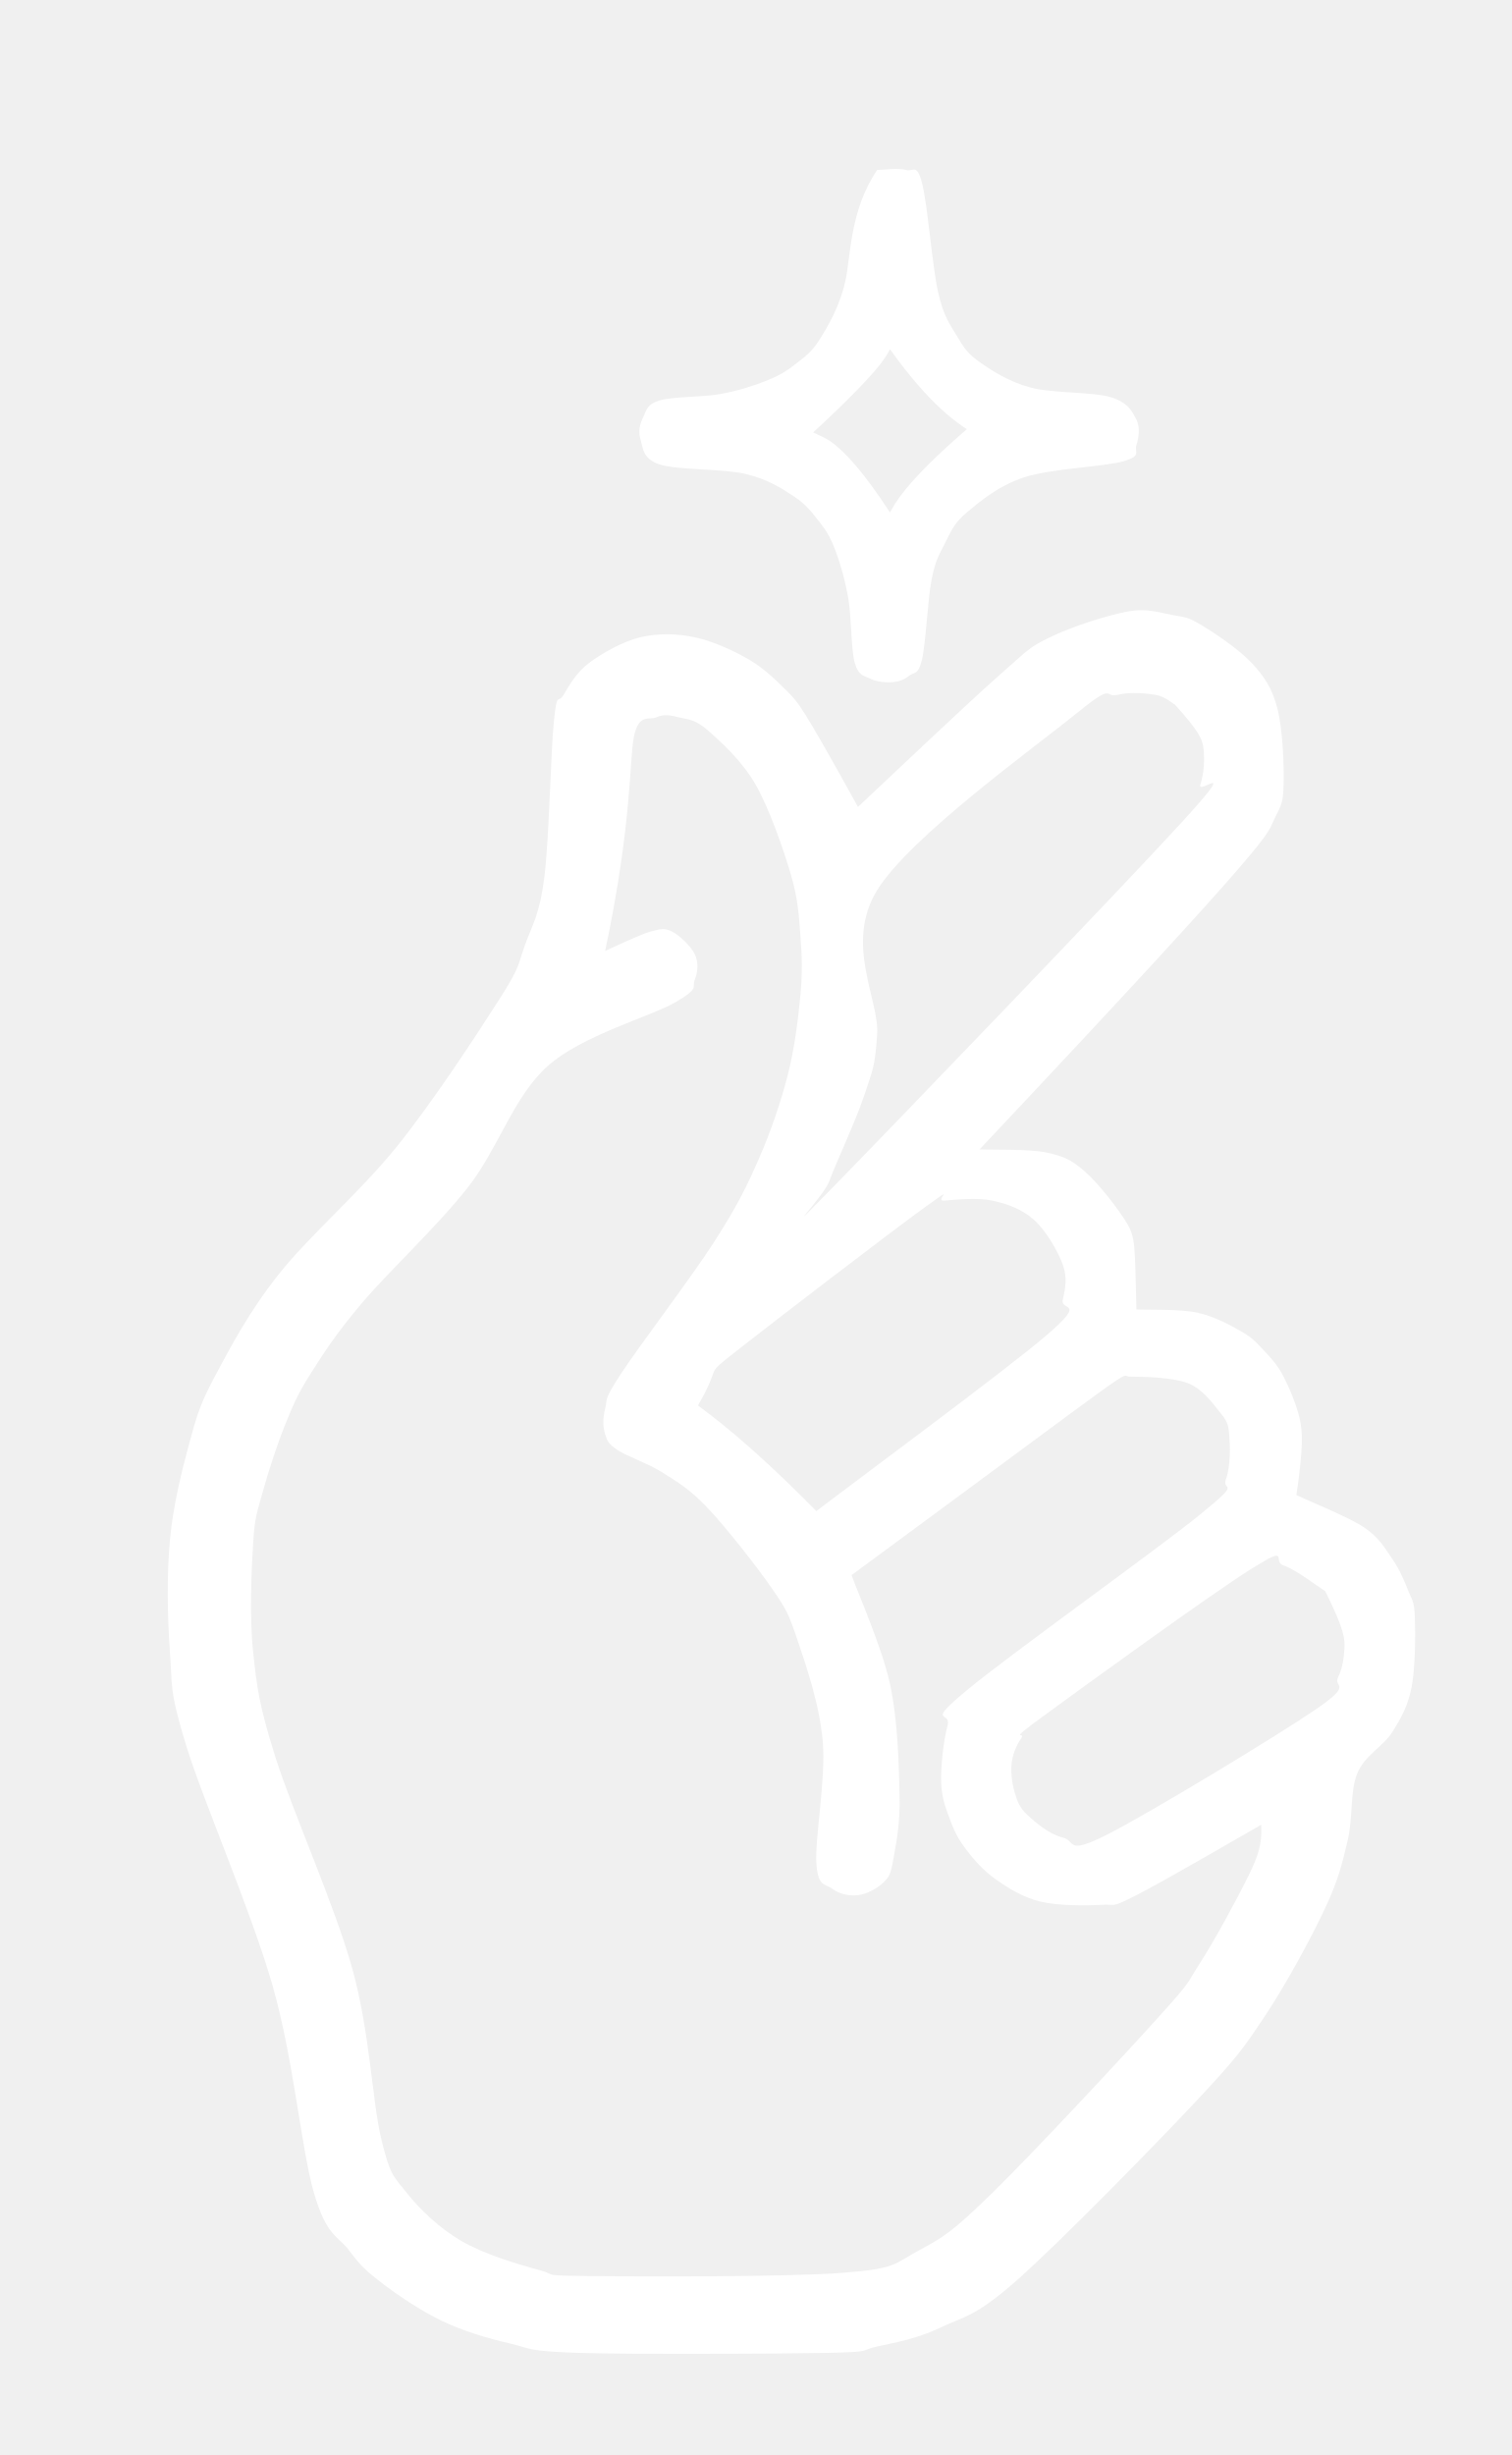
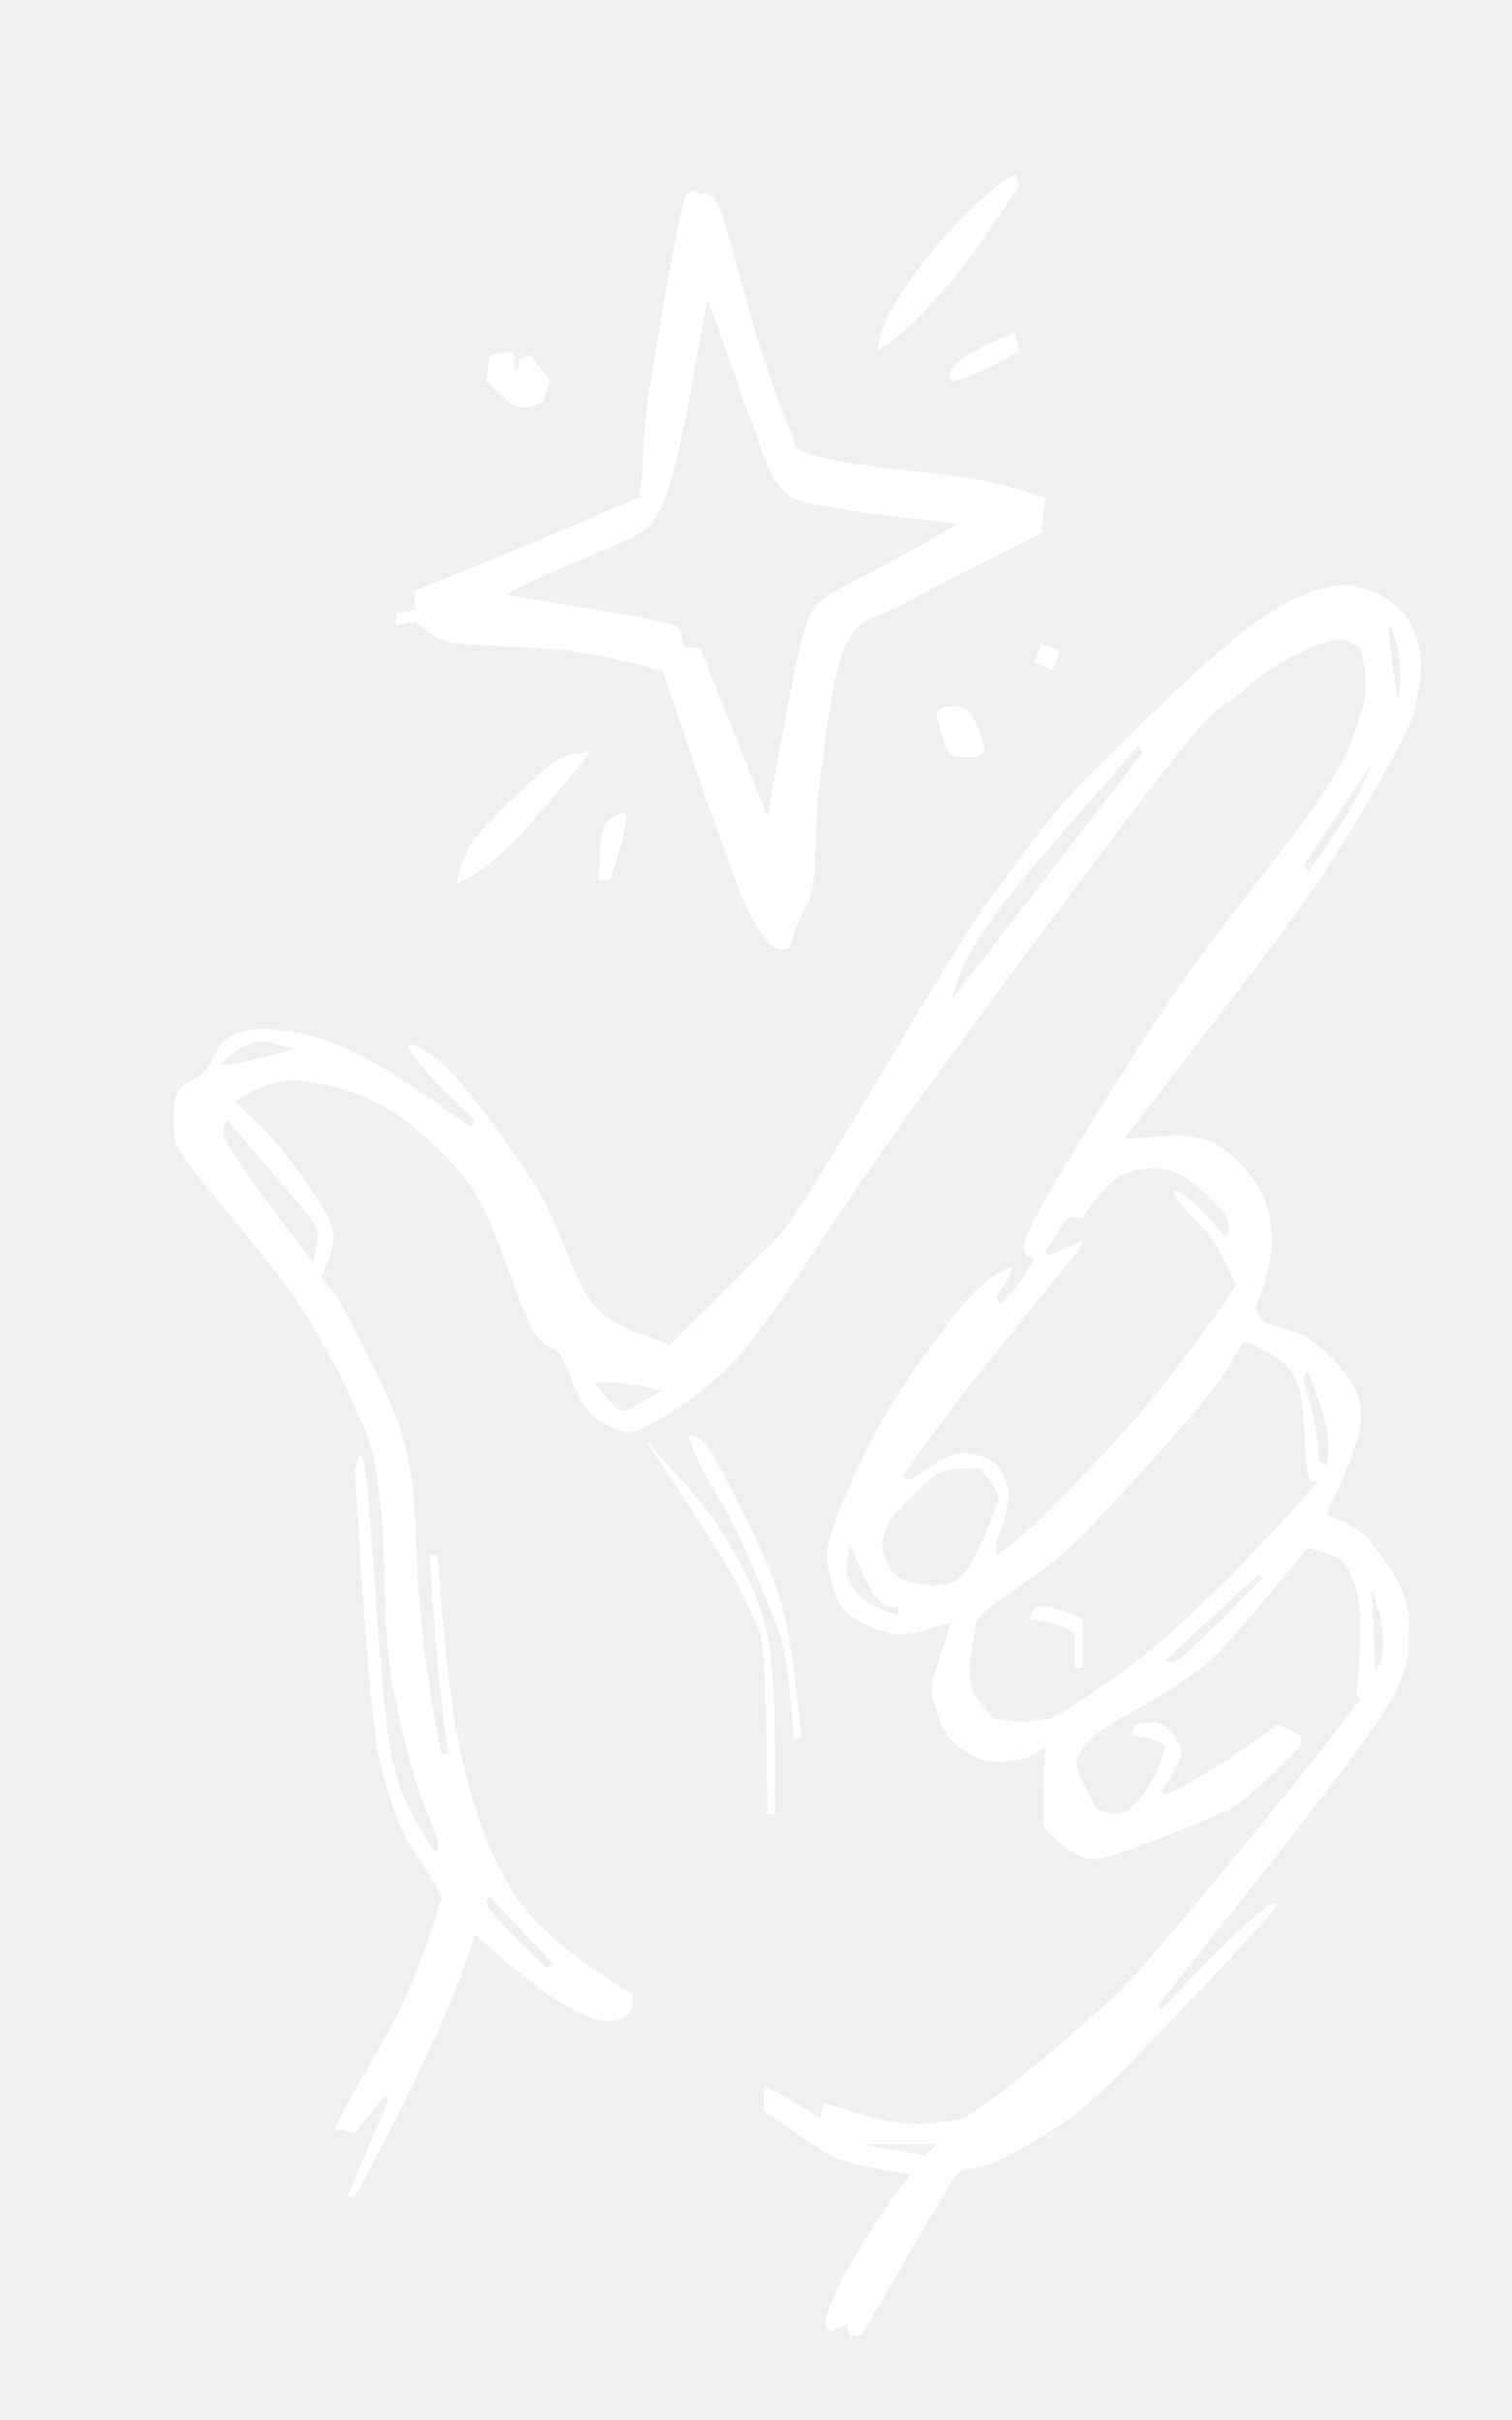
- <svg xmlns="http://www.w3.org/2000/svg" viewBox="-41.1 -41.1 472.4 767.0" role="img" aria-label="spark">
-   <path d="M227 211C209.3 179 208.3 178.3 205 175C201.7 171.7 197.8 167.8 193 165C188.2 162.2 181.7 159.2 176 158C170.3 156.8 164.5 156.7 159 158C153.5 159.3 147 163 143 166C139 169 136.8 173 135 176C133.2 179 133 174.5 132 184C131 193.5 130.5 221.3 129 233C127.5 244.7 125.3 247.7 123 254C120.7 260.3 121.7 260.5 115 271C108.3 281.5 94.5 302.7 83 317C71.5 331.3 55.5 345 46 357C36.5 369 30.7 380.2 26 389C21.3 397.8 20.3 401.5 18 410C15.7 418.5 13 429.2 12 440C11 450.8 11.2 464.3 12 475C12.8 485.7 11.7 486.7 17 504C22.3 521.3 37.3 555.7 44 579C50.7 602.3 53 630.2 57 644C61 657.8 64.5 657.3 68 662C71.5 666.7 73.2 668.3 78 672C82.8 675.7 90.3 680.8 97 684C103.7 687.2 110.8 689.3 118 691C125.2 692.7 123.5 693.5 140 694C156.5 694.5 201.5 694.3 217 694C232.5 693.7 227 693.3 233 692C239 690.7 245.7 689.5 253 686C260.3 682.5 263.7 682.8 277 671C290.3 659.2 320.2 628.7 333 615C345.8 601.3 347.3 599 354 589C360.7 579 368.7 564.2 373 555C377.3 545.8 378.3 541 380 534C381.7 527 380.7 518.7 383 513C385.3 507.3 391.2 504.5 394 500C396.8 495.5 398.8 492 400 486C401.2 480 401.2 469 401 464C400.8 459 400.2 459 399 456C397.8 453 396.3 449.3 394 446C391.7 442.7 390 439.3 385 436C380 432.7 367.5 427.7 364 426L364 426C366.2 411 366 406.3 365 402C364 397.7 361.8 392.5 360 389C358.2 385.5 356.2 383.3 354 381C351.8 378.7 350.5 377 347 375C343.5 373 338.5 370.2 333 369C327.5 367.8 317.2 368.2 314 368L314 368C313.5 347.5 313.7 345.5 311 341C308.3 336.5 302.2 328.7 298 325C293.8 321.3 291.5 320.2 286 319C280.5 317.8 268.5 318.2 265 318L265 318C360.3 216.8 354.5 220 357 215C359.5 210 359.8 209.8 360 204C360.2 198.2 359.7 186.3 358 180C356.3 173.7 354 170.3 350 166C346 161.7 338.2 156.5 334 154C329.8 151.5 328.8 151.7 325 151C321.2 150.3 317.3 148.8 311 150C304.7 151.2 293.7 154.7 287 158C280.3 161.3 281 161.2 271 170C261 178.8 234.3 204.2 227 211L227 211Z M373 456C379 468 379.2 471 379 474C378.8 477 378.5 479.8 377 483C375.5 486.2 382 484.8 370 493C358 501.2 318.2 525.3 305 532C291.8 538.7 295.2 534 291 533C286.8 532 282.5 528.3 280 526C277.5 523.7 276.8 521.7 276 519C275.2 516.3 274.7 512.8 275 510C275.3 507.2 276.3 504.5 278 502C279.7 499.5 273 503.8 285 495C297 486.2 337.5 456.8 350 449C362.5 441.2 356.2 446.8 360 448C363.8 449.2 370.8 454.7 373 456L373 456Z M214 431C191.8 408.5 180.5 400.7 177 398L177 398C185 384.2 178.2 389.5 189 381C199.8 372.5 237.2 343.8 248 336C258.8 328.2 250.5 334.3 254 334C257.5 333.7 264.3 333 269 334C273.7 335 278.3 336.7 282 340C285.7 343.3 289.5 349.8 291 354C292.5 358.2 291.8 361.3 291 365C290.2 368.7 298.8 365 286 376C273.2 387 226 421.8 214 431L214 431Z M225 451C320.5 380.7 308 389 312 389C316 389 325.3 389.2 330 391C334.7 392.8 337.8 397.3 340 400C342.2 402.7 342.7 403.5 343 407C343.3 410.5 343.5 416.8 342 421C340.5 425.2 347.5 421 334 432C320.5 443 274.2 476 261 487C247.8 498 256.3 493.2 255 498C253.7 502.8 252.8 511 253 516C253.2 521 254.7 524.5 256 528C257.3 531.5 258.7 534 261 537C263.3 540 266.2 543.3 270 546C273.8 548.7 278.5 551.7 284 553C289.5 554.3 298 554.3 303 554C308 553.7 305.7 555.2 314 551C322.3 546.8 346.5 532.7 353 529L353 529C353.3 534.7 352.3 538.3 349 545C345.7 551.7 338.7 564.7 334 572C329.3 579.3 331.8 577 321 589C310.2 601 281.5 631.8 269 644C256.5 656.2 253.8 657.8 246 662C238.2 666.2 239.2 667.7 222 669C204.8 670.3 158.8 670.2 143 670C127.2 669.8 133.7 669.8 127 668C120.3 666.2 109.8 663 103 659C96.2 655 90.2 649.3 86 644C81.8 638.7 80.8 638.7 78 627C75.2 615.3 74.5 593.8 69 574C63.5 554.2 50.2 524.5 45 508C39.8 491.5 39.2 486.2 38 475C36.8 463.8 37.5 449.3 38 441C38.5 432.7 39.3 431.2 41 425C42.7 418.8 45.5 410.2 48 404C50.5 397.8 52 394.3 56 388C60 381.7 63.8 375.7 72 366C80.2 356.3 95.3 342.3 105 330C114.7 317.7 119.2 301.7 130 292C140.8 282.3 162.3 276.5 170 272C177.7 267.5 175 267.5 176 265C177 262.5 177.2 259.5 176 257C174.8 254.5 171.3 251.2 169 250C166.7 248.8 165.5 249 162 250C158.5 251 150.3 255 148 256L148 256C156.5 215.8 155.5 196.3 157 189C158.5 181.7 161.7 184 164 183C166.3 182 168.3 182.3 171 183C173.7 183.7 176 183.5 180 187C184 190.5 190.7 196.5 195 204C199.3 211.5 203.7 224.2 206 232C208.3 239.8 208.5 244.7 209 251C209.5 257.3 209.7 262.7 209 270C208.3 277.3 207.2 286.5 205 295C202.8 303.5 199.8 312.3 196 321C192.2 329.7 189.2 335.8 182 347C174.8 358.2 158.7 379.3 153 388C147.3 396.7 148.8 395.8 148 399C147.2 402.2 147.3 404.8 148 407C148.7 409.2 149 410 152 412C155 414 161.3 416 166 419C170.7 422 174.3 424 180 430C185.7 436 195.3 448.2 200 455C204.7 461.8 205.3 463 208 471C210.7 479 215 491.3 216 503C217 514.7 213.5 533.3 214 541C214.5 548.7 216.8 547.3 219 549C221.2 550.7 224.3 551.3 227 551C229.7 550.7 233.2 548.8 235 547C236.8 545.2 237.2 544.5 238 540C238.8 535.5 240.2 529.2 240 520C239.8 510.8 239.5 496.5 237 485C234.5 473.5 227 456.7 225 451L225 451Z M326 179C333.5 187.3 334.7 189.8 335 193C335.3 196.2 335.2 200.2 334 204C332.8 207.8 347.2 195 328 216C308.8 237 237.3 311.3 219 330C200.7 348.7 216.3 332.8 218 328C219.7 323.2 226.5 308.7 229 301C231.5 293.3 232.3 292.7 233 282C233.7 271.3 222.7 253.7 233 237C243.3 220.3 282.5 192.2 295 182C307.5 171.8 303.8 177 308 176C312.2 175 317 175.5 320 176C323 176.5 325 178.5 326 179L326 179Z M233 12C224.3 24.8 224.8 39.3 223 47C221.2 54.7 217.7 60.7 215 65C212.3 69.3 209.8 70.8 207 73C204.2 75.2 201.8 76.5 198 78C194.2 79.5 189.5 81 184 82C178.5 83 169 82.8 165 84C161 85.2 161 87 160 89C159 91 158.2 93.5 159 96C159.8 98.5 159.5 102.2 165 104C170.5 105.8 185 105.3 192 107C199 108.7 203.2 111.5 207 114C210.8 116.5 212.8 119.2 215 122C217.2 124.8 218.5 127 220 131C221.5 135 223 140.2 224 146C225 151.8 224.8 161.8 226 166C227.2 170.2 229 170 231 171C233 172 236 172.2 238 172C240 171.8 241.5 171.2 243 170C244.5 168.8 245.8 170 247 165C248.2 160 248.8 146 250 140C251.2 134 252.2 132.5 254 129C255.8 125.5 256.8 122.5 261 119C265.2 115.5 270.8 110.7 279 108C287.2 105.3 304.2 104.7 310 103C315.8 101.3 313.3 100.2 314 98C314.7 95.8 315.3 92.5 314 90C312.7 87.5 311.5 84.7 306 83C300.5 81.3 287.8 81.8 281 80C274.2 78.2 268.8 74.7 265 72C261.2 69.3 260.2 67.7 258 64C255.8 60.3 253.8 58 252 50C250.2 42 248.7 22.3 247 16C245.3 9.7 244.3 12.7 242 12C239.7 11.3 234.5 12 233 12L233 12Z M237 68C250 86.2 258.5 91.2 261 93L261 93C241 110.3 238.3 116.8 237 119L237 119C228.2 105.5 223 100.5 220 98C217 95.5 214.2 94.7 213 94L213 94C235 73.7 236 69.7 237 68L237 68Z" fill="#FFFFFF" fill-rule="evenodd" />
+ <svg xmlns="http://www.w3.org/2000/svg" viewBox="-34.6 -34.6 402.9 645.1" role="img" aria-label="spark">
+   <path d="M241 394L240 397C248 397.7 251 400.3 252 401L252 401L252 410L254 410L254 397C244.8 392.5 242 393.8 241 394L241 394Z M138 350C159.5 382.3 162.7 388.5 165 394C167.3 399.5 168.2 398.8 169 408C169.8 417.2 169.8 442.2 170 449L170 449L172 449C172.3 410.8 170.8 402.2 168 394C165.2 385.8 160.7 378 156 371C151.3 364 142.7 355.5 140 352C137.3 348.5 140 350.3 140 350L140 350L138 350Z M149 348C150.8 355.7 156.3 362.8 160 370C163.7 377.2 168.5 388.5 171 395C173.5 401.5 174 403.3 175 409C176 414.7 176.7 425.7 177 429L177 429L179 429C176.7 402.7 174.5 394 171 385C167.5 376 160.2 362 157 356C153.8 350 153.3 350.3 152 349C150.7 347.7 149.5 348.2 149 348L149 348Z M132 182C129 182.8 126.8 184 126 187C125.2 190 125.2 197.8 125 200L125 200L128 200C133.7 183 132.2 182.7 132 182L132 182Z M121 166C116.2 166.8 114.3 167.2 110 171C105.7 174.8 95.8 184 92 189C88.2 194 87.8 199 87 201L87 201C92.8 198.8 98.8 193.5 104 188C109.2 182.5 118.2 171.7 121 168C123.8 164.3 121 166.3 121 166L121 166Z M215 156C217.8 166.8 218.5 166.7 220 167C221.5 167.3 224.7 167.3 226 167C227.3 166.7 227.7 165.3 228 165L228 165C225 155.2 223.5 154.5 222 154C220.5 153.5 218.2 153.7 217 154C215.8 154.3 215.3 155.7 215 156L215 156Z M243 137L241 142L246 144L248 139L243 137Z M144 324C130.3 318.8 126.2 317.3 122 311C117.8 304.7 114.5 292.3 109 283C103.5 273.7 94.2 261.3 89 255C83.8 248.7 80.5 246.8 78 245C75.5 243.2 74.7 244.2 74 244L74 244C77 250.3 89 261.2 92 264L92 264L91 266C66.7 248.2 58.5 245 53 243C47.5 241 43.5 240.5 40 240C36.5 239.5 34.5 239.5 32 240C29.5 240.5 27 241.2 25 243C23 244.8 21.8 249 20 251C18.2 253 15.3 253.7 14 255C12.7 256.3 12.3 256.8 12 259C11.7 261.2 11.3 265.2 12 268C12.7 270.8 10.5 268.5 16 276C21.5 283.5 37.3 301.5 45 313C52.7 324.5 58.3 335.8 62 345C65.7 354.2 65.8 357.7 67 368C68.2 378.3 67.7 395.7 69 407C70.3 418.3 72.8 427.8 75 436C77.2 444.2 81 452.2 82 456C83 459.8 81.2 458.5 81 459L81 459C76 450 71.5 445 69 429C66.5 413 64.5 371 63 359C61.5 347 60.5 357.3 60 357L60 357C64.3 430.8 66.3 433.8 68 440C69.7 446.2 70.7 449.2 73 454C75.3 458.8 80.5 465.5 82 469C83.5 472.5 83.5 470 82 475C80.5 480 77.3 489.8 73 499C68.7 508.2 58.8 524.3 56 530C53.2 535.7 56 532.5 56 533L56 533L60 534L68 524L69 525L58 551L60 551C86.3 502.3 90.2 486.5 92 481L92 481C109 496.7 117.7 501.2 122 503C126.3 504.8 128 504.3 130 504C132 503.7 133.3 501.5 134 501L134 501L134 497C118.3 487.3 110.5 480.5 106 475C101.5 469.5 98.8 464.5 96 458C93.2 451.5 90.8 443.5 89 436C87.2 428.5 86.2 422.3 85 413C83.8 403.7 82.5 385.5 82 380L82 380L80 380C81.8 413.8 84.3 428.3 85 433L85 433L83 433C75.8 395.5 76.8 380 76 370C75.2 360 75 355 72 346C69 337 61.5 322.7 58 316C54.5 309.3 52.2 307.7 51 306L51 306C54.5 297.8 54.7 295.5 54 293C53.3 290.5 52.5 288.8 50 285C47.5 281.2 42.7 274.3 39 270C35.3 265.7 29.8 260.8 28 259L28 259C38.5 252.2 44.3 253.2 49 254C53.7 254.8 58.3 255.8 63 258C67.7 260.2 72 262.5 77 267C82 271.5 88 276.3 93 285C98 293.7 103.3 312 107 319C110.7 326 112.7 323.5 115 327C117.3 330.5 118.7 336.8 121 340C123.3 343.2 126.3 345 129 346C131.7 347 132.7 348 137 346C141.3 344 149.5 338.8 155 334C160.5 329.2 160.8 329.5 170 317C179.2 304.5 192 283.8 210 259C228 234.2 263.8 186 278 168C292.2 150 290.2 155.3 295 151C299.8 146.7 302.7 144.5 307 142C311.3 139.5 317.5 136.7 321 136C324.5 135.3 326.8 137.7 328 138L328 138C330 146 330 150.3 328 156C326 161.7 326 165 318 177C310 189 291.3 211.7 280 228C268.7 244.3 256.8 263.8 250 275C243.2 286.2 240.8 290.8 239 295C237.2 299.2 239 299.2 239 300L239 300L241 301C237.5 308 233.2 311.8 232 313L232 313L231 311C235.7 304.7 235 303.5 235 303L235 303C229.3 305.3 224.3 310 219 317C213.7 324 205.3 335.5 200 345C194.7 354.5 189.2 367 187 374C184.8 381 186.2 383.3 187 387C187.8 390.7 189 393.7 192 396C195 398.3 200.5 400.7 205 401C209.5 401.3 216.7 398.5 219 398L219 398C213.2 415.3 213.3 415.3 214 418C214.7 420.7 216.3 425.5 218 428C219.7 430.5 222 431.8 224 433C226 434.2 227.5 434.8 230 435C232.5 435.2 236.7 434.7 239 434C241.3 433.3 243.2 431.5 244 431L244 431C243.2 452.8 243.3 452.2 245 454C246.7 455.8 250.2 459 253 460C255.8 461 256.2 461.7 262 460C267.8 458.3 282.2 452.5 288 450C293.8 447.5 293.2 448 297 445C300.8 442 308.5 434.8 311 432C313.5 429.2 311.8 428.7 312 428L312 428L306 425C290 437.2 279.2 442.3 276 444L276 444L275 443C279.8 436 280.7 433.2 280 431C279.3 428.8 277 426 275 425C273 424 269.2 425 268 425L268 425L267 428C273.5 428.5 275.3 430.5 276 431L276 431C274.3 438.8 269 446 266 448C263 450 259.3 448 258 448L258 448C251.2 435.5 251.7 435 253 433C254.3 431 256 428.8 260 426C264 423.2 271.8 419.5 277 416C282.2 412.5 284.8 411.3 291 405C297.2 398.7 310.2 382.5 314 378L314 378C321.8 380 323.7 381.2 325 384C326.3 386.8 327.7 390.7 328 396C328.3 401.3 327.8 411.2 327 416C326.2 420.8 331.8 413.5 323 425C314.2 436.5 285.7 471.5 274 485C262.3 498.5 260.8 499 253 506C245.2 513 233 522.8 227 527C221 531.2 221 530.3 217 531C213 531.7 208.3 531.8 203 531C197.7 530.2 188 526.8 185 526L185 526L184 530C169.5 520.7 169.5 522 169 522L169 522L169 528C184.8 539.3 187.5 540.7 192 542C196.5 543.3 205.3 544.5 208 545L208 545C192.3 566.2 187.5 577.5 186 582C184.5 586.5 186.8 586.2 187 587L187 587L191 585L192 588L195 588C222.5 540.7 220 545 222 544C224 543 226.5 543.5 230 542C233.5 540.5 238 538.3 243 535C248 531.7 250.2 531.5 260 522C269.8 512.5 294.7 486.2 302 478C309.3 469.8 303.7 473.8 304 473L304 473C297.2 477.7 279.5 496.3 275 501L275 501L274 500C331.7 427.8 334.7 422 338 415C341.3 408 340.8 404.3 341 400C341.2 395.7 340.5 392.7 339 389C337.5 385.3 334 380.7 332 378C330 375.3 329.2 374.5 327 373C324.8 371.5 320.3 369.7 319 369L319 369C329.5 347.2 328.5 343.2 328 340C327.5 336.8 326.5 335.3 325 333C323.5 330.7 321.2 328 319 326C316.8 324 314.7 322.3 312 321C309.3 319.7 305 319.2 303 318C301 316.8 300.5 314.7 300 314L300 314C304.7 303.2 304.8 295.7 304 291C303.2 286.3 302 282.7 299 279C296 275.3 291.7 270.7 286 269C280.3 267.3 268.5 269 265 269L265 269C310.3 210.5 314.8 203.7 321 194C327.2 184.3 334.3 172 338 165C341.7 158 342 156.2 343 152C344 147.8 344.3 143.5 344 140C343.7 136.5 342.5 133.5 341 131C339.5 128.5 337.2 126.5 335 125C332.8 123.5 330.7 122.5 328 122C325.3 121.5 322.8 121 319 122C315.2 123 310.5 124.5 305 128C299.5 131.5 294.8 135 286 143C277.2 151 260.8 166.5 252 176C243.2 185.5 238.8 192 233 200C227.2 208 225.8 209.8 217 224C208.2 238.2 188.5 272 180 285C171.5 298 172 295.5 166 302C160 308.5 147.7 320.3 144 324L144 324Z M195 537L215 537L212 540L195 537Z M95 472L96 471L113 489L111 490C93.3 473 95.2 472.7 95 472L95 472Z M331 389C334.5 397.8 334.3 403.3 334 406C333.7 408.7 332.3 410.2 332 411L332 411L331 389Z M302 386C283 405.8 279.5 407.8 278 409L278 409L276 408L301 385L302 386Z M192 377C197.5 390.7 199.5 392 201 393C202.5 394 204.3 393.8 205 394L205 394L205 396C197 393.8 194.3 390.8 193 389C191.7 387.2 191.2 386 191 384C190.8 382 191.8 378.2 192 377L192 377Z M227 357C231.7 363.7 232.3 363.3 231 367C229.7 370.7 225.7 380.5 223 384C220.3 387.5 218 387.7 215 388C212 388.3 207.3 387.3 205 386C202.7 384.7 201.7 381.8 201 380C200.3 378.2 200.5 376.8 201 375C201.5 373.2 201.5 371.8 204 369C206.5 366.2 212.2 360 216 358C219.8 356 225.2 357.2 227 357L227 357Z M124 334C130 333.3 139.5 335.5 142 336L142 336C132 341.8 131.7 342.2 130 341C128.3 339.8 125 335.2 124 334L124 334Z M314 331C321.8 350.2 319.3 354.3 319 356L319 356L317 355C316.3 341.5 313.5 336.3 313 334C312.5 331.7 313.8 331.5 314 331L314 331Z M317 360C304.2 375 286.2 393.2 276 402C265.8 410.8 255.7 417.3 250 421C244.3 424.7 244.8 423.5 242 424C239.2 424.5 235.2 424.3 233 424C230.8 423.7 230.5 423.7 229 422C227.5 420.3 224.7 417.3 224 414C223.3 410.7 224.3 405.2 225 402C225.7 398.8 224.3 398.5 228 395C231.7 391.5 241 386.2 247 381C253 375.8 257.3 371.2 264 364C270.7 356.8 281.5 344.8 287 338C292.5 331.2 295.3 325.5 297 323L297 323C308.5 327.3 310.7 331.5 312 337C313.3 342.5 313.2 354.2 314 358C314.8 361.8 316.5 359.7 317 360L317 360Z M292 295C279.7 281 278.7 283 278 283L278 283C279.7 287 285.2 291.2 288 295C290.8 298.8 293.8 305.8 295 308L295 308C281 328.5 272.3 338.8 265 347C257.7 355.2 247.7 365.5 242 371C236.3 376.5 232.8 378.5 231 380L231 380C230.3 376.5 232.3 373.7 233 371C233.7 368.3 234.5 364.7 234 362C233.5 359.3 232.3 356.5 230 355C227.7 353.5 223.7 352.2 220 353C216.3 353.8 210 358.8 208 360L208 360L206 359C221.5 336.3 244.7 309.2 251 301C257.3 292.8 251.8 297.7 252 297L252 297L245 300L244 299L250 290L254 290C258 284 262.2 279.3 266 278C269.8 276.7 274.8 276.3 279 278C283.2 279.7 288.7 285.5 291 288C293.3 290.5 292.8 291.8 293 293C293.2 294.2 292.2 294.7 292 295L292 295Z M26 264C51 293 49.7 291.7 50 294C50.3 296.3 49.2 300.7 49 302L49 302C23 268.2 25.2 268.7 25 267C24.8 265.3 25.8 264.5 26 264L26 264Z M44 245C23.7 250.7 24.5 249.2 24 249L24 249C29.8 244 32.3 243 35 243C37.7 243 42.5 244.7 44 245L44 245Z M331 169C328.2 178.8 316.8 194 314 198L314 198L313 196L331 169Z M269 164L270 166L219 232C221.3 223.7 224.7 216.7 233 206C241.3 195.3 263 171 269 164L269 164Z M336 132C340.3 142.3 338.3 149.8 338 152L338 152C334.7 131.7 335.8 132.5 336 132L336 132Z M96 60L95 67C101.5 73.2 102.3 73.8 104 74C105.7 74.2 109 73.2 110 73L110 73L112 67L107 60L104 61L103 65L102 59L96 60Z M236 54C222.2 59.7 220 62.5 219 64C218 65.5 219 66.5 219 67L219 67C226 65.7 234.7 60.3 237 59L237 59L236 54Z M76 123L76 128L71 129L71 132L76 131C82.2 136 82.7 136.3 89 137C95.3 137.7 109.2 137.8 118 139C126.8 140.2 138 143.2 142 144L142 144C163.2 207.3 164.8 208.3 167 212C169.2 215.7 170.5 217 172 218C173.5 219 175.3 218 176 218L176 218C179 206.3 181 208 182 202C183 196 182.5 183.8 184 173C185.5 162.2 187.2 144.8 191 137C194.8 129.2 198.8 130.7 207 126C215.2 121.3 234 112.3 240 109C246 105.7 242.3 107.8 243 106C243.7 104.2 243.8 99.3 244 98L244 98C225.7 91.7 208.8 91.2 200 90C191.2 88.8 184 87.7 180 86C176 84.3 178 84.7 176 80C174 75.3 171 67.5 168 58C165 48.5 160.3 29.8 158 23C155.7 16.2 154.7 18 154 17L154 17C149.8 17.8 149.2 12.7 147 22C144.8 31.3 139.8 60.7 138 73C136.2 85.3 137.2 91.5 136 96C134.8 100.5 141 95.5 131 100C121 104.5 85.2 119.2 76 123L76 123Z M154 45C169.3 87.5 170.2 92.3 174 96C177.8 99.7 181.2 99.5 189 101C196.8 102.5 215.7 104.3 221 105L221 105C183.2 126.7 183.3 122.8 180 133C176.7 143.2 171.7 174.7 170 183L170 183L152 138L148 138C145.8 132.8 148.8 132.7 141 131C133.2 129.3 106.8 125.2 100 124L100 124C131 108 137 111.2 142 100C147 88.8 152 54.2 154 45L154 45Z M236 12C229.5 15.2 220 25 215 31C210 37 205.7 43.3 203 48C200.3 52.7 199.7 57.2 199 59L199 59C205.7 55.5 215.2 45.3 221 38C226.8 30.7 234.3 18.8 237 15L237 15L236 12Z" fill="#FFFFFF" fill-rule="evenodd" />
</svg>
